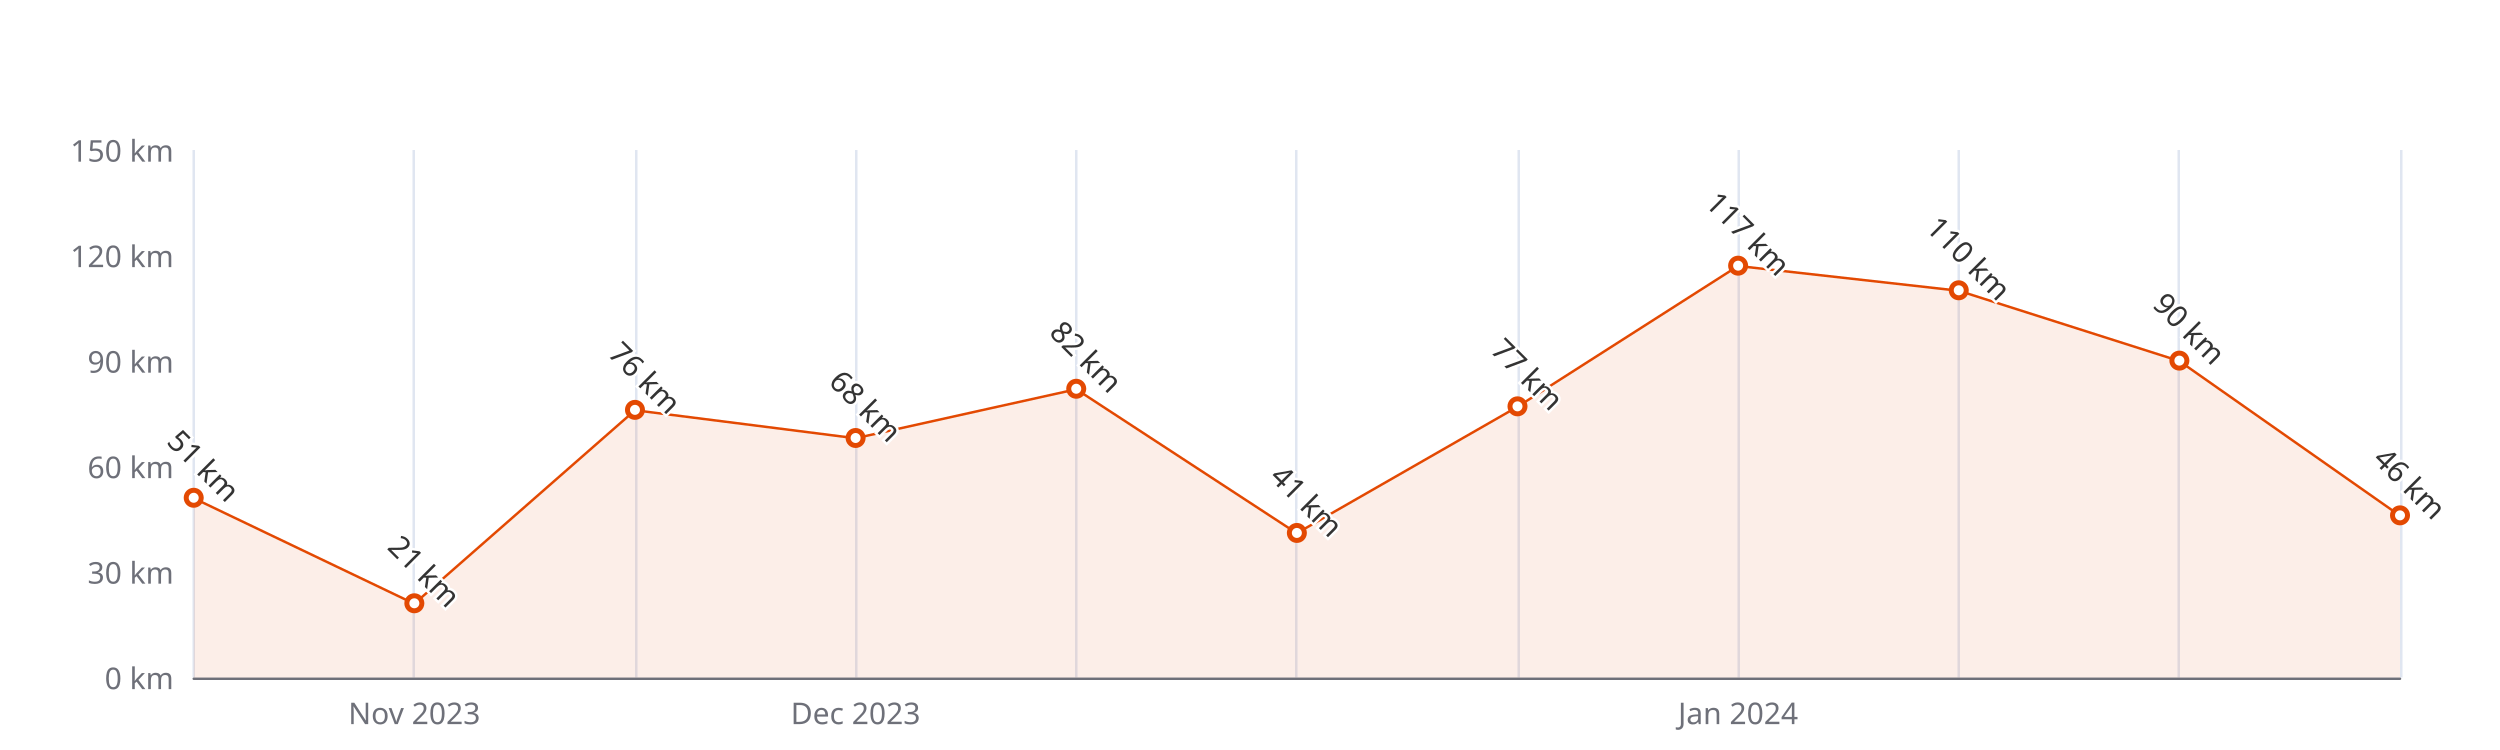
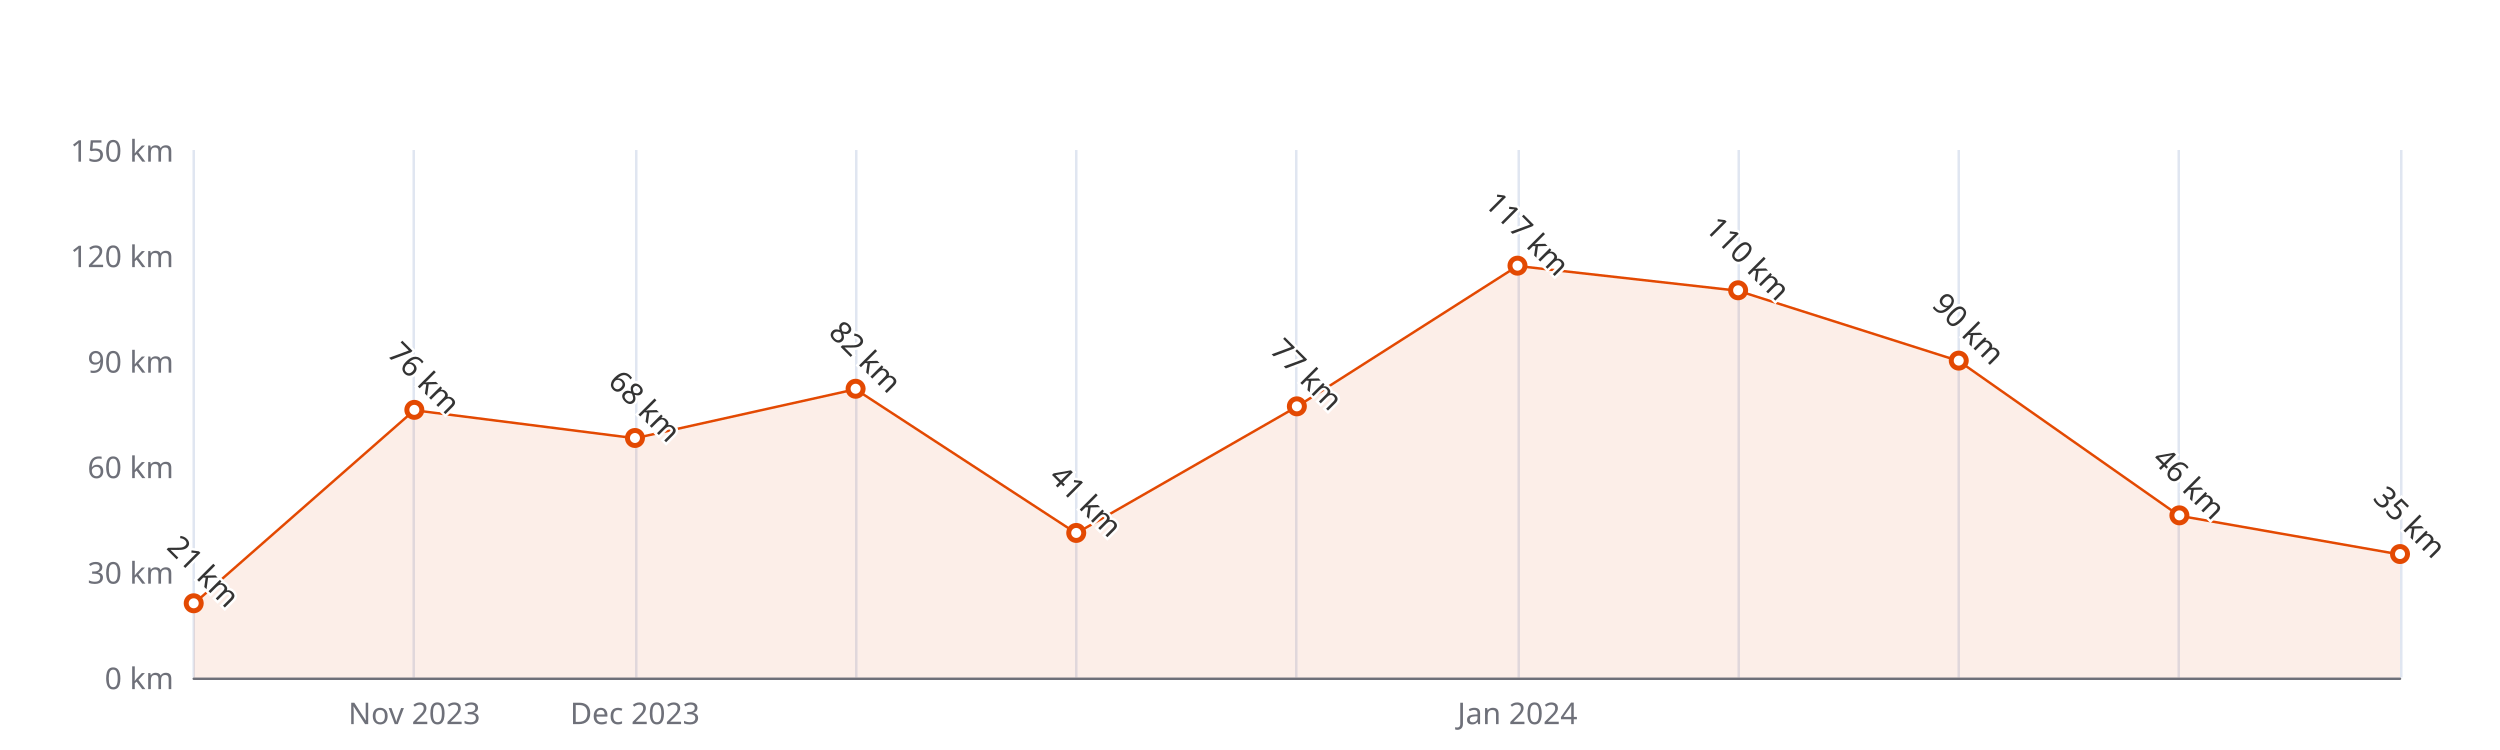
<svg xmlns="http://www.w3.org/2000/svg" width="1000" height="300" version="1.1" baseProfile="full" viewBox="0 0 1000 300">
  <rect width="1000" height="300" x="0" y="0" id="0" fill="#ffffff" />
  <path d="M77.5 60L77.5 271" fill="none" stroke="#E0E6F1" />
  <path d="M165.5 60L165.5 271" fill="none" stroke="#E0E6F1" />
  <path d="M254.5 60L254.5 271" fill="none" stroke="#E0E6F1" />
  <path d="M342.5 60L342.5 271" fill="none" stroke="#E0E6F1" />
  <path d="M430.5 60L430.5 271" fill="none" stroke="#E0E6F1" />
  <path d="M518.5 60L518.5 271" fill="none" stroke="#E0E6F1" />
  <path d="M607.5 60L607.5 271" fill="none" stroke="#E0E6F1" />
  <path d="M695.5 60L695.5 271" fill="none" stroke="#E0E6F1" />
  <path d="M783.5 60L783.5 271" fill="none" stroke="#E0E6F1" />
  <path d="M871.5 60L871.5 271" fill="none" stroke="#E0E6F1" />
  <path d="M960.5 60L960.5 271" fill="none" stroke="#E0E6F1" />
  <path d="M77.5 271.5L960 271.5" fill="none" stroke="#6E7079" stroke-linecap="round" />
  <text dominant-baseline="central" text-anchor="end" style="font-size:12px;font-family:sans-serif;" xml:space="preserve" transform="translate(69.48 271)" fill="#6E7079">0 km</text>
  <text dominant-baseline="central" text-anchor="end" style="font-size:12px;font-family:sans-serif;" xml:space="preserve" transform="translate(69.48 228.8)" fill="#6E7079">30 km</text>
  <text dominant-baseline="central" text-anchor="end" style="font-size:12px;font-family:sans-serif;" xml:space="preserve" transform="translate(69.48 186.6)" fill="#6E7079">60 km</text>
  <text dominant-baseline="central" text-anchor="end" style="font-size:12px;font-family:sans-serif;" xml:space="preserve" transform="translate(69.48 144.4)" fill="#6E7079">90 km</text>
  <text dominant-baseline="central" text-anchor="end" style="font-size:12px;font-family:sans-serif;" xml:space="preserve" transform="translate(69.48 102.2)" fill="#6E7079">120 km</text>
  <text dominant-baseline="central" text-anchor="end" style="font-size:12px;font-family:sans-serif;" xml:space="preserve" transform="translate(69.48 60)" fill="#6E7079">150 km</text>
  <text dominant-baseline="central" text-anchor="middle" style="font-size:12px;font-family:sans-serif;" xml:space="preserve" y="6" transform="translate(165.732 279)" fill="#6E7079">Nov 2023</text>
-   <text dominant-baseline="central" text-anchor="middle" style="font-size:12px;font-family:sans-serif;" xml:space="preserve" y="6" transform="translate(342.236 279)" fill="#6E7079">Dec 2023</text>
-   <text dominant-baseline="central" text-anchor="middle" style="font-size:12px;font-family:sans-serif;" xml:space="preserve" y="6" transform="translate(695.244 279)" fill="#6E7079">Jan 2024</text>
+   <text dominant-baseline="central" text-anchor="middle" style="font-size:12px;font-family:sans-serif;" xml:space="preserve" y="6" transform="translate(253.984 279)" fill="#6E7079">Dec 2023</text>
+   <text dominant-baseline="central" text-anchor="middle" style="font-size:12px;font-family:sans-serif;" xml:space="preserve" y="6" transform="translate(606.992 279)" fill="#6E7079">Jan 2024</text>
  <g clip-path="url(#zr5-c0)">
-     <path d="M77.5 199.3L165.7 241.5L254 164.1L342.2 175.3L430.5 155.7L518.7 213.3L607 162.7L695.2 106.4L783.5 116.3L871.7 144.4L960 206.3L960 271L871.7 271L783.5 271L695.2 271L607 271L518.7 271L430.5 271L342.2 271L254 271L165.7 271L77.5 271Z" fill="rgb(227,73,2)" fill-opacity="0.09" />
-     <path d="M77.5 199.3L165.7 241.5L254 164.1L342.2 175.3L430.5 155.7L518.7 213.3L607 162.7L695.2 106.4L783.5 116.3L871.7 144.4L960 206.3" fill="none" stroke="#E34902" stroke-linejoin="bevel" />
+     <path d="M77.5 241.5L165.7 164.1L254 175.3L342.2 155.7L430.5 213.3L518.7 162.7L607 106.4L695.2 116.3L783.5 144.4L871.7 206.3L960 221.8L960 271L871.7 271L783.5 271L695.2 271L607 271L518.7 271L430.5 271L342.2 271L254 271L165.7 271L77.5 271Z" fill="rgb(227,73,2)" fill-opacity="0.09" />
+     <path d="M77.5 241.5L165.7 164.1L254 175.3L342.2 155.7L430.5 213.3L518.7 162.7L607 106.4L695.2 116.3L783.5 144.4L871.7 206.3L960 221.8" fill="none" stroke="#E34902" stroke-linejoin="bevel" />
  </g>
-   <path d="M1 0A1 1 0 1 1 1 -0.1A1 1 0 0 1 1 0" transform="matrix(3,0,0,3,77.48,199.26)" fill="#fff" stroke="#E34902" stroke-width="0.667" />
-   <path d="M1 0A1 1 0 1 1 1 -0.1A1 1 0 0 1 1 0" transform="matrix(3,0,0,3,165.732,241.46)" fill="#fff" stroke="#E34902" stroke-width="0.667" />
-   <path d="M1 0A1 1 0 1 1 1 -0.1A1 1 0 0 1 1 0" transform="matrix(3,0,0,3,253.984,164.0933)" fill="#fff" stroke="#E34902" stroke-width="0.667" />
-   <path d="M1 0A1 1 0 1 1 1 -0.1A1 1 0 0 1 1 0" transform="matrix(3,0,0,3,342.236,175.3467)" fill="#fff" stroke="#E34902" stroke-width="0.667" />
-   <path d="M1 0A1 1 0 1 1 1 -0.1A1 1 0 0 1 1 0" transform="matrix(3,0,0,3,430.488,155.6533)" fill="#fff" stroke="#E34902" stroke-width="0.667" />
-   <path d="M1 0A1 1 0 1 1 1 -0.1A1 1 0 0 1 1 0" transform="matrix(3,0,0,3,518.74,213.3267)" fill="#fff" stroke="#E34902" stroke-width="0.667" />
-   <path d="M1 0A1 1 0 1 1 1 -0.1A1 1 0 0 1 1 0" transform="matrix(3,0,0,3,606.992,162.6867)" fill="#fff" stroke="#E34902" stroke-width="0.667" />
-   <path d="M1 0A1 1 0 1 1 1 -0.1A1 1 0 0 1 1 0" transform="matrix(3,0,0,3,695.244,106.42)" fill="#fff" stroke="#E34902" stroke-width="0.667" />
-   <path d="M1 0A1 1 0 1 1 1 -0.1A1 1 0 0 1 1 0" transform="matrix(3,0,0,3,783.496,116.2667)" fill="#fff" stroke="#E34902" stroke-width="0.667" />
-   <path d="M1 0A1 1 0 1 1 1 -0.1A1 1 0 0 1 1 0" transform="matrix(3,0,0,3,871.748,144.4)" fill="#fff" stroke="#E34902" stroke-width="0.667" />
-   <path d="M1 0A1 1 0 1 1 1 -0.1A1 1 0 0 1 1 0" transform="matrix(3,0,0,3,960,206.2933)" fill="#fff" stroke="#E34902" stroke-width="0.667" />
-   <text dominant-baseline="central" text-anchor="middle" style="font-size:12px;font-family:sans-serif;" xml:space="preserve" y="-6" transform="matrix(0.707,0.707,-0.707,0.707,77.48,190.26)" fill="#333" stroke="rgb(255,255,255)" stroke-width="2" paint-order="stroke" stroke-miterlimit="2">51 km</text>
-   <text dominant-baseline="central" text-anchor="middle" style="font-size:12px;font-family:sans-serif;" xml:space="preserve" y="-6" transform="matrix(0.707,0.707,-0.707,0.707,165.732,232.46)" fill="#333" stroke="rgb(255,255,255)" stroke-width="2" paint-order="stroke" stroke-miterlimit="2">21 km</text>
-   <text dominant-baseline="central" text-anchor="middle" style="font-size:12px;font-family:sans-serif;" xml:space="preserve" y="-6" transform="matrix(0.707,0.707,-0.707,0.707,253.984,155.0933)" fill="#333" stroke="rgb(255,255,255)" stroke-width="2" paint-order="stroke" stroke-miterlimit="2">76 km</text>
-   <text dominant-baseline="central" text-anchor="middle" style="font-size:12px;font-family:sans-serif;" xml:space="preserve" y="-6" transform="matrix(0.707,0.707,-0.707,0.707,342.236,166.3467)" fill="#333" stroke="rgb(255,255,255)" stroke-width="2" paint-order="stroke" stroke-miterlimit="2">68 km</text>
-   <text dominant-baseline="central" text-anchor="middle" style="font-size:12px;font-family:sans-serif;" xml:space="preserve" y="-6" transform="matrix(0.707,0.707,-0.707,0.707,430.488,146.6533)" fill="#333" stroke="rgb(255,255,255)" stroke-width="2" paint-order="stroke" stroke-miterlimit="2">82 km</text>
-   <text dominant-baseline="central" text-anchor="middle" style="font-size:12px;font-family:sans-serif;" xml:space="preserve" y="-6" transform="matrix(0.707,0.707,-0.707,0.707,518.74,204.3267)" fill="#333" stroke="rgb(255,255,255)" stroke-width="2" paint-order="stroke" stroke-miterlimit="2">41 km</text>
-   <text dominant-baseline="central" text-anchor="middle" style="font-size:12px;font-family:sans-serif;" xml:space="preserve" y="-6" transform="matrix(0.707,0.707,-0.707,0.707,606.992,153.6867)" fill="#333" stroke="rgb(255,255,255)" stroke-width="2" paint-order="stroke" stroke-miterlimit="2">77 km</text>
-   <text dominant-baseline="central" text-anchor="middle" style="font-size:12px;font-family:sans-serif;" xml:space="preserve" y="-6" transform="matrix(0.707,0.707,-0.707,0.707,695.244,97.42)" fill="#333" stroke="rgb(255,255,255)" stroke-width="2" paint-order="stroke" stroke-miterlimit="2">117 km</text>
-   <text dominant-baseline="central" text-anchor="middle" style="font-size:12px;font-family:sans-serif;" xml:space="preserve" y="-6" transform="matrix(0.707,0.707,-0.707,0.707,783.496,107.2667)" fill="#333" stroke="rgb(255,255,255)" stroke-width="2" paint-order="stroke" stroke-miterlimit="2">110 km</text>
-   <text dominant-baseline="central" text-anchor="middle" style="font-size:12px;font-family:sans-serif;" xml:space="preserve" y="-6" transform="matrix(0.707,0.707,-0.707,0.707,871.748,135.4)" fill="#333" stroke="rgb(255,255,255)" stroke-width="2" paint-order="stroke" stroke-miterlimit="2">90 km</text>
-   <text dominant-baseline="central" text-anchor="middle" style="font-size:12px;font-family:sans-serif;" xml:space="preserve" y="-6" transform="matrix(0.707,0.707,-0.707,0.707,960,197.2933)" fill="#333" stroke="rgb(255,255,255)" stroke-width="2" paint-order="stroke" stroke-miterlimit="2">46 km</text>
+   <path d="M1 0A1 1 0 1 1 1 -0.1A1 1 0 0 1 1 0" transform="matrix(3,0,0,3,77.48,241.46)" fill="#fff" stroke="#E34902" stroke-width="0.667" />
+   <path d="M1 0A1 1 0 1 1 1 -0.1A1 1 0 0 1 1 0" transform="matrix(3,0,0,3,165.732,164.0933)" fill="#fff" stroke="#E34902" stroke-width="0.667" />
+   <path d="M1 0A1 1 0 1 1 1 -0.1A1 1 0 0 1 1 0" transform="matrix(3,0,0,3,253.984,175.3467)" fill="#fff" stroke="#E34902" stroke-width="0.667" />
+   <path d="M1 0A1 1 0 1 1 1 -0.1A1 1 0 0 1 1 0" transform="matrix(3,0,0,3,342.236,155.6533)" fill="#fff" stroke="#E34902" stroke-width="0.667" />
+   <path d="M1 0A1 1 0 1 1 1 -0.1A1 1 0 0 1 1 0" transform="matrix(3,0,0,3,430.488,213.3267)" fill="#fff" stroke="#E34902" stroke-width="0.667" />
+   <path d="M1 0A1 1 0 1 1 1 -0.1A1 1 0 0 1 1 0" transform="matrix(3,0,0,3,518.74,162.6867)" fill="#fff" stroke="#E34902" stroke-width="0.667" />
+   <path d="M1 0A1 1 0 1 1 1 -0.1A1 1 0 0 1 1 0" transform="matrix(3,0,0,3,606.992,106.42)" fill="#fff" stroke="#E34902" stroke-width="0.667" />
+   <path d="M1 0A1 1 0 1 1 1 -0.1A1 1 0 0 1 1 0" transform="matrix(3,0,0,3,695.244,116.2667)" fill="#fff" stroke="#E34902" stroke-width="0.667" />
+   <path d="M1 0A1 1 0 1 1 1 -0.1A1 1 0 0 1 1 0" transform="matrix(3,0,0,3,783.496,144.4)" fill="#fff" stroke="#E34902" stroke-width="0.667" />
+   <path d="M1 0A1 1 0 1 1 1 -0.1A1 1 0 0 1 1 0" transform="matrix(3,0,0,3,871.748,206.2933)" fill="#fff" stroke="#E34902" stroke-width="0.667" />
+   <path d="M1 0A1 1 0 1 1 1 -0.1A1 1 0 0 1 1 0" transform="matrix(3,0,0,3,960,221.7667)" fill="#fff" stroke="#E34902" stroke-width="0.667" />
+   <text dominant-baseline="central" text-anchor="middle" style="font-size:12px;font-family:sans-serif;" xml:space="preserve" y="-6" transform="matrix(0.707,0.707,-0.707,0.707,77.48,232.46)" fill="#333" stroke="rgb(255,255,255)" stroke-width="2" paint-order="stroke" stroke-miterlimit="2">21 km</text>
+   <text dominant-baseline="central" text-anchor="middle" style="font-size:12px;font-family:sans-serif;" xml:space="preserve" y="-6" transform="matrix(0.707,0.707,-0.707,0.707,165.732,155.0933)" fill="#333" stroke="rgb(255,255,255)" stroke-width="2" paint-order="stroke" stroke-miterlimit="2">76 km</text>
+   <text dominant-baseline="central" text-anchor="middle" style="font-size:12px;font-family:sans-serif;" xml:space="preserve" y="-6" transform="matrix(0.707,0.707,-0.707,0.707,253.984,166.3467)" fill="#333" stroke="rgb(255,255,255)" stroke-width="2" paint-order="stroke" stroke-miterlimit="2">68 km</text>
+   <text dominant-baseline="central" text-anchor="middle" style="font-size:12px;font-family:sans-serif;" xml:space="preserve" y="-6" transform="matrix(0.707,0.707,-0.707,0.707,342.236,146.6533)" fill="#333" stroke="rgb(255,255,255)" stroke-width="2" paint-order="stroke" stroke-miterlimit="2">82 km</text>
+   <text dominant-baseline="central" text-anchor="middle" style="font-size:12px;font-family:sans-serif;" xml:space="preserve" y="-6" transform="matrix(0.707,0.707,-0.707,0.707,430.488,204.3267)" fill="#333" stroke="rgb(255,255,255)" stroke-width="2" paint-order="stroke" stroke-miterlimit="2">41 km</text>
+   <text dominant-baseline="central" text-anchor="middle" style="font-size:12px;font-family:sans-serif;" xml:space="preserve" y="-6" transform="matrix(0.707,0.707,-0.707,0.707,518.74,153.6867)" fill="#333" stroke="rgb(255,255,255)" stroke-width="2" paint-order="stroke" stroke-miterlimit="2">77 km</text>
+   <text dominant-baseline="central" text-anchor="middle" style="font-size:12px;font-family:sans-serif;" xml:space="preserve" y="-6" transform="matrix(0.707,0.707,-0.707,0.707,606.992,97.42)" fill="#333" stroke="rgb(255,255,255)" stroke-width="2" paint-order="stroke" stroke-miterlimit="2">117 km</text>
+   <text dominant-baseline="central" text-anchor="middle" style="font-size:12px;font-family:sans-serif;" xml:space="preserve" y="-6" transform="matrix(0.707,0.707,-0.707,0.707,695.244,107.2667)" fill="#333" stroke="rgb(255,255,255)" stroke-width="2" paint-order="stroke" stroke-miterlimit="2">110 km</text>
+   <text dominant-baseline="central" text-anchor="middle" style="font-size:12px;font-family:sans-serif;" xml:space="preserve" y="-6" transform="matrix(0.707,0.707,-0.707,0.707,783.496,135.4)" fill="#333" stroke="rgb(255,255,255)" stroke-width="2" paint-order="stroke" stroke-miterlimit="2">90 km</text>
+   <text dominant-baseline="central" text-anchor="middle" style="font-size:12px;font-family:sans-serif;" xml:space="preserve" y="-6" transform="matrix(0.707,0.707,-0.707,0.707,871.748,197.2933)" fill="#333" stroke="rgb(255,255,255)" stroke-width="2" paint-order="stroke" stroke-miterlimit="2">46 km</text>
+   <text dominant-baseline="central" text-anchor="middle" style="font-size:12px;font-family:sans-serif;" xml:space="preserve" y="-6" transform="matrix(0.707,0.707,-0.707,0.707,960,212.7667)" fill="#333" stroke="rgb(255,255,255)" stroke-width="2" paint-order="stroke" stroke-miterlimit="2">35 km</text>
  <defs>
    <clipPath id="zr5-c0">
      <path d="M76 59.5l884 0l0 212l-884 0Z" fill="#000" />
    </clipPath>
  </defs>
</svg>
